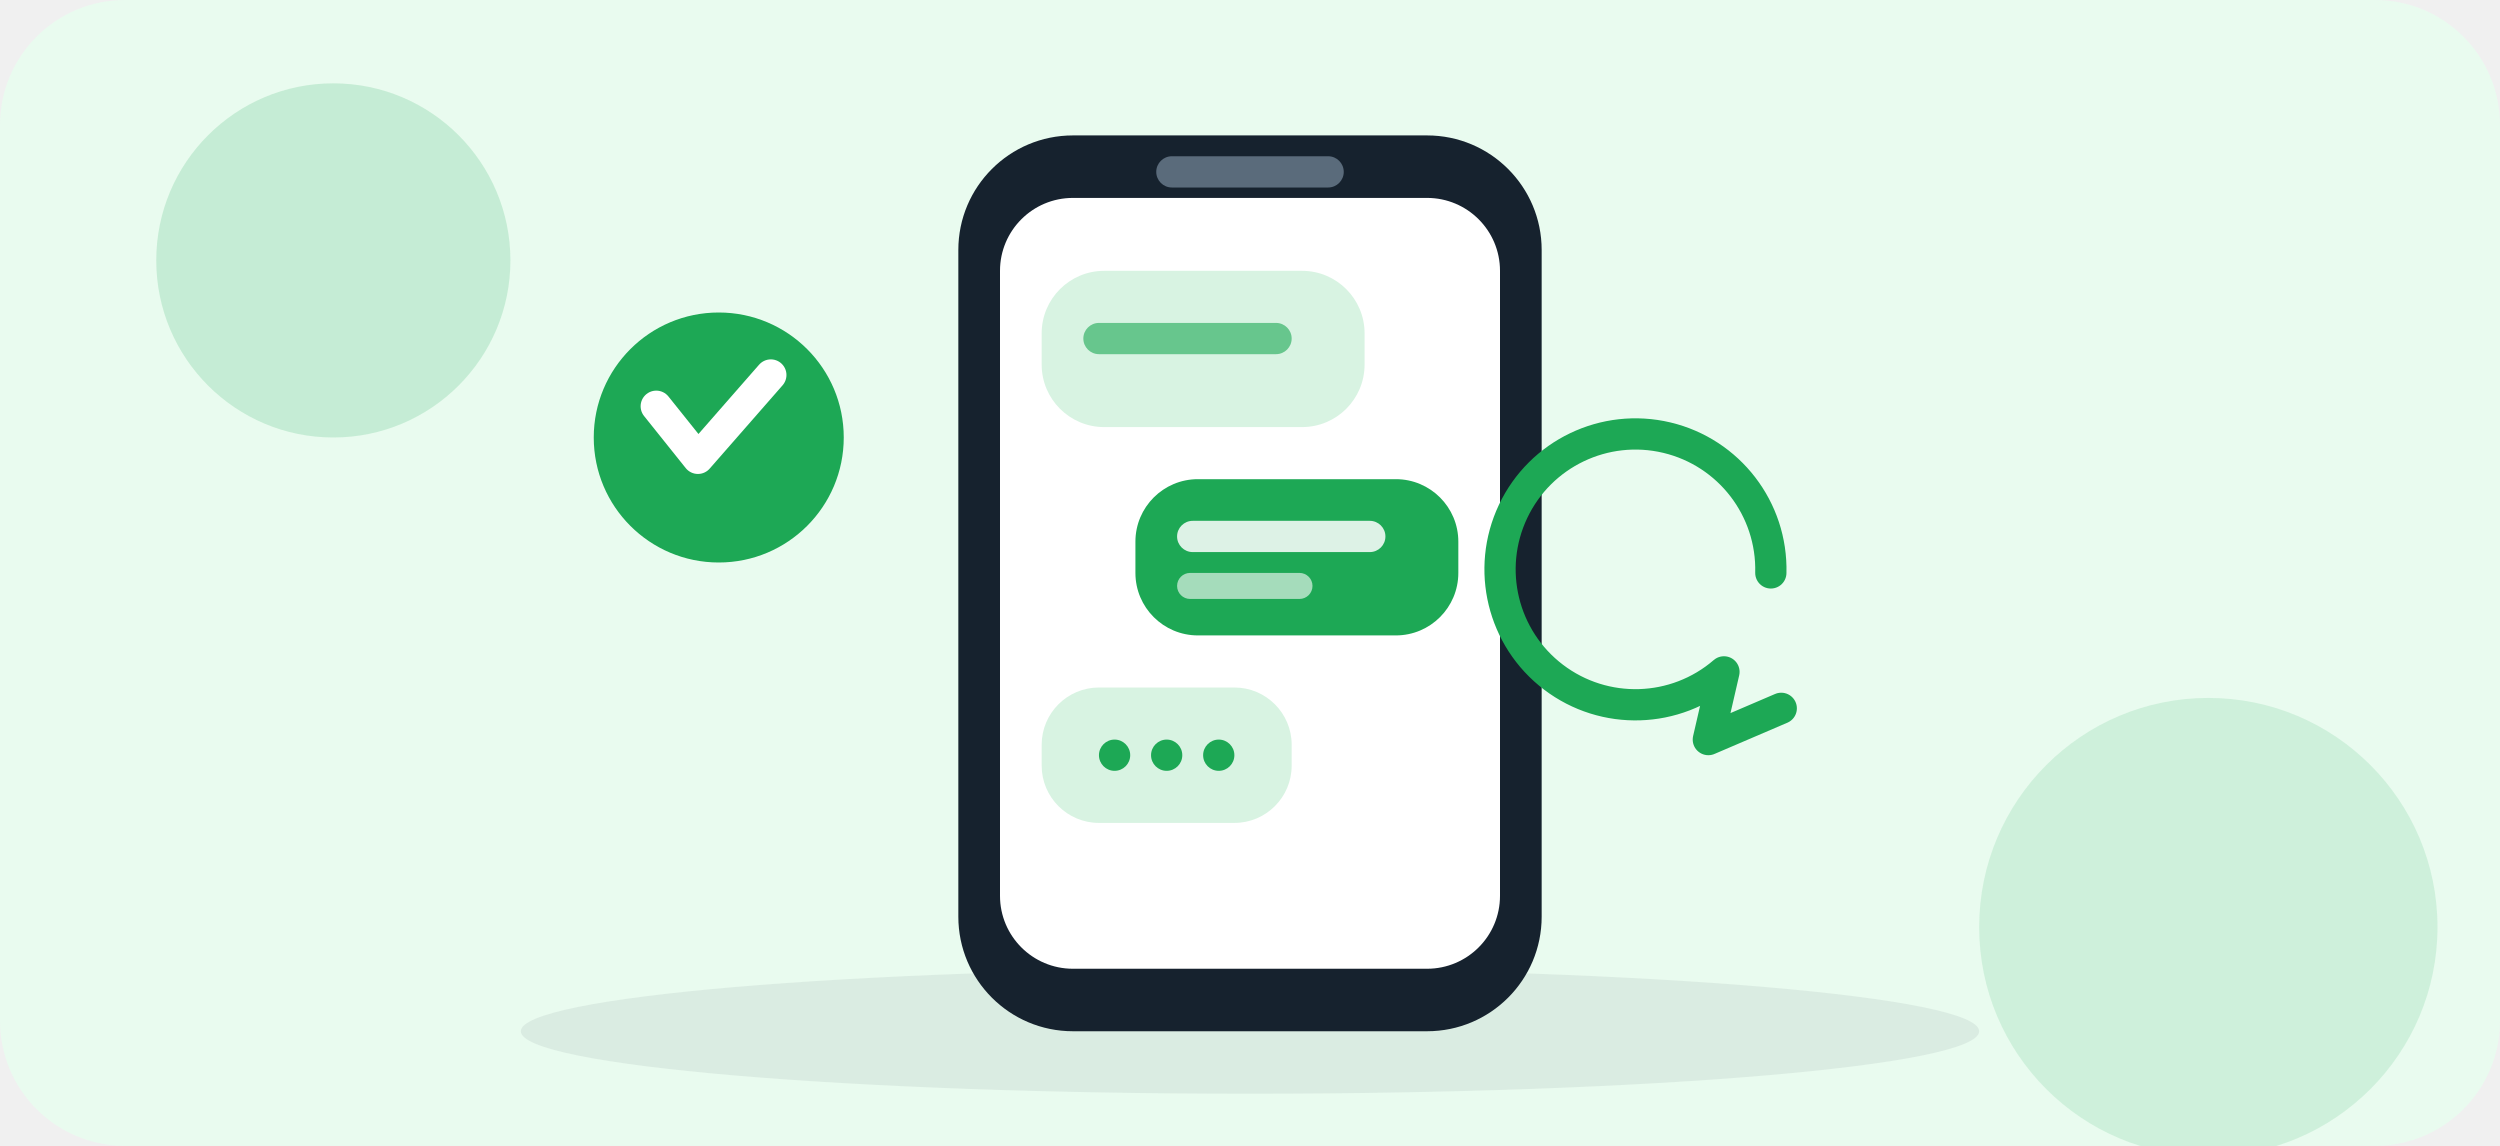
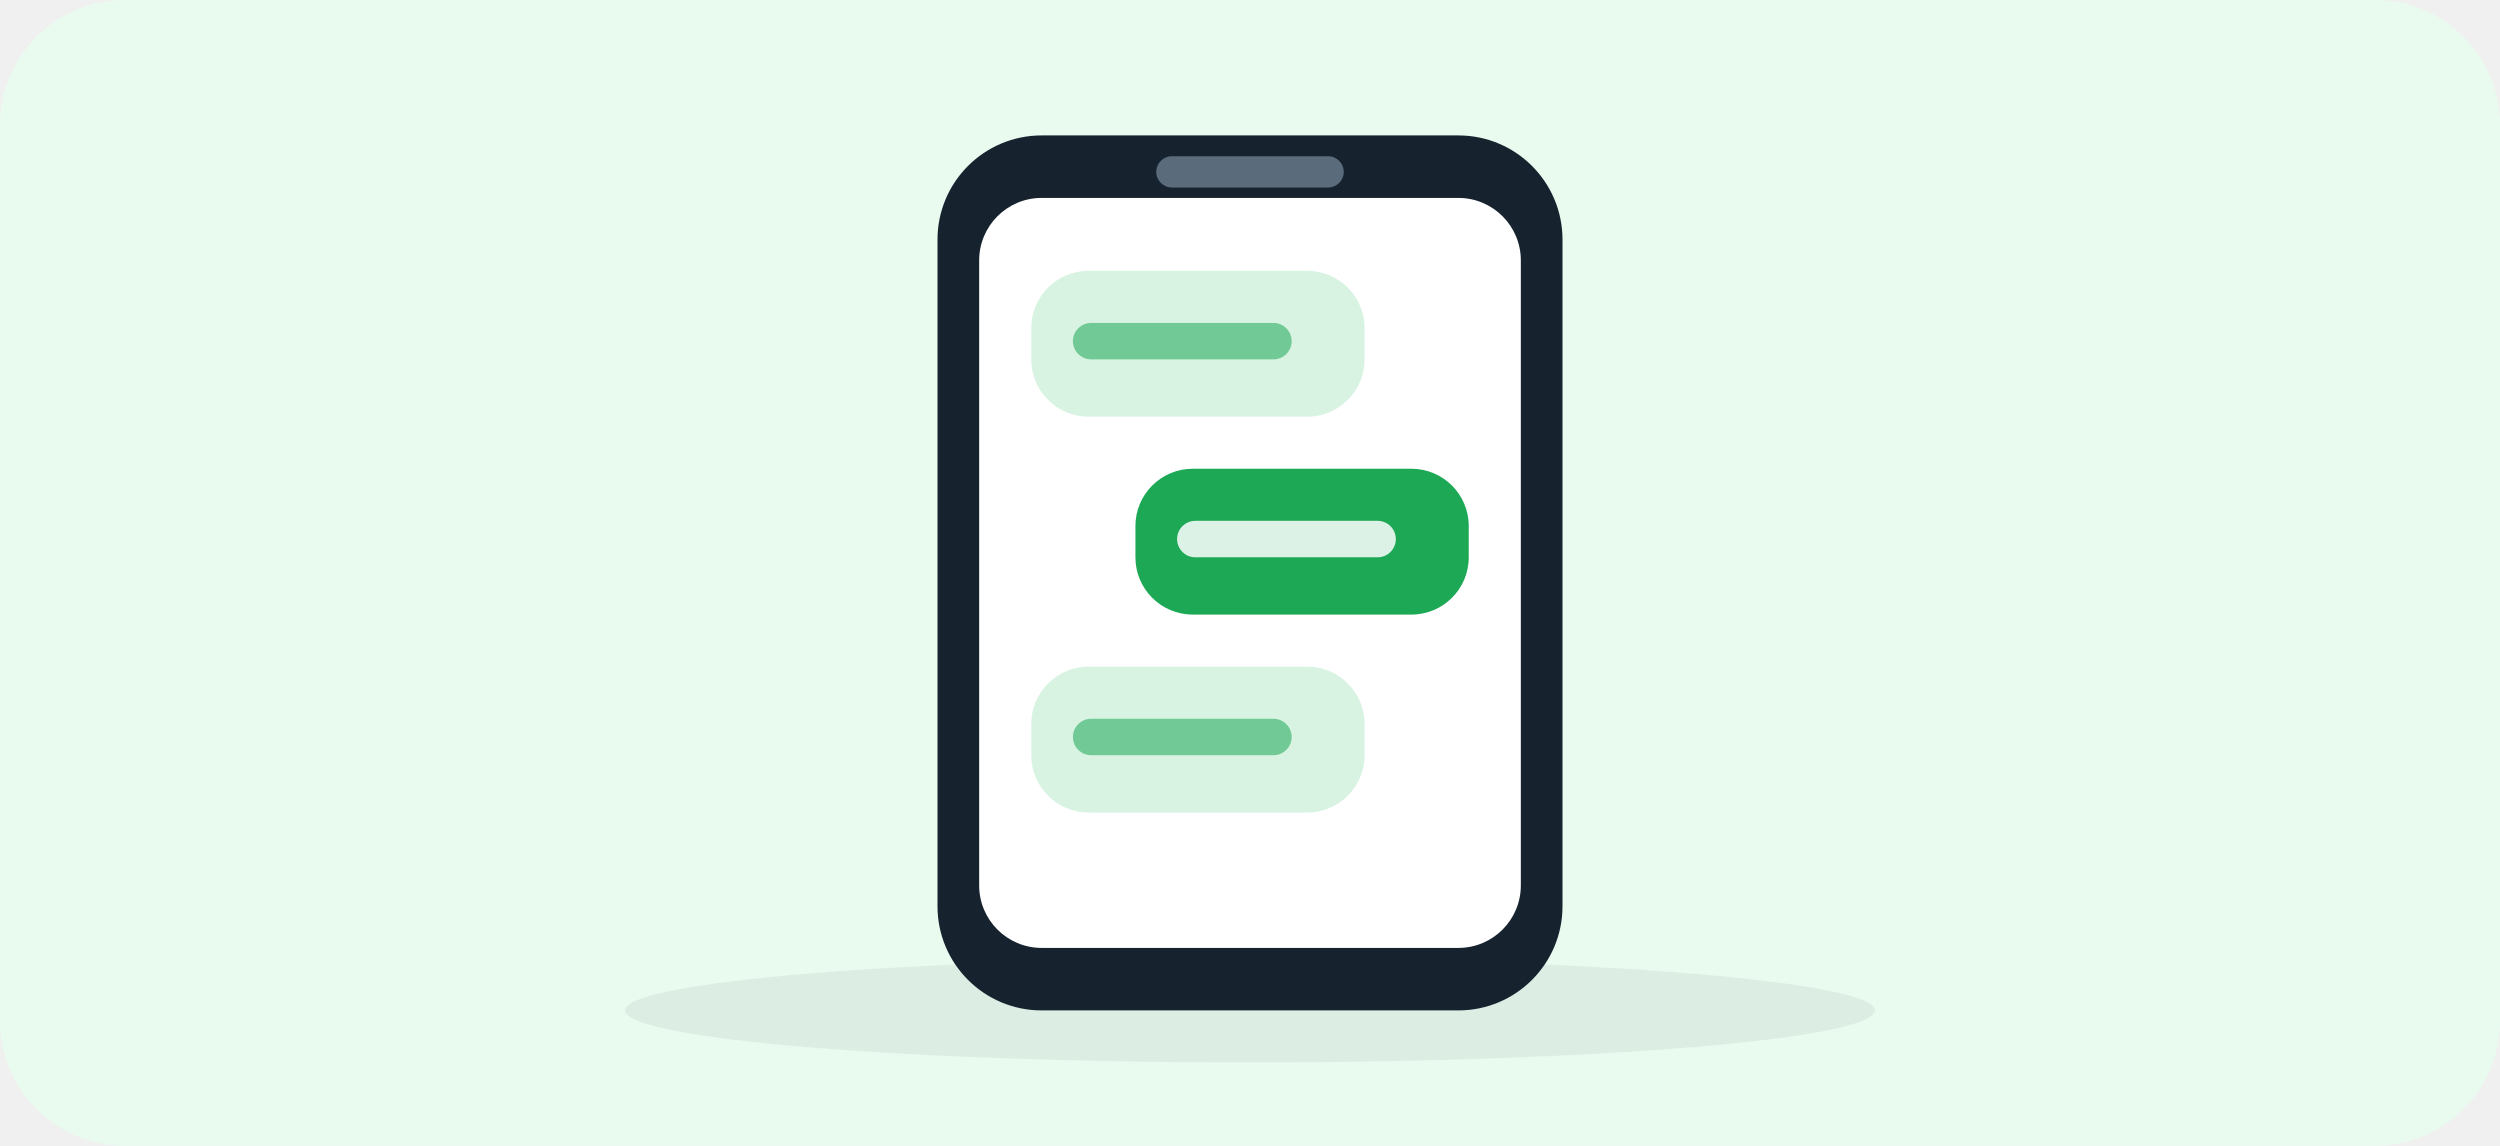
<svg xmlns="http://www.w3.org/2000/svg" viewBox="0 0 480 220" role="img" aria-hidden="true">
  <rect width="480" height="220" rx="24" fill="#e9fbef" />
-   <circle cx="64" cy="50" r="34" fill="#aee3c3" opacity="0.6" />
-   <circle cx="424" cy="178" r="44" fill="#aee3c3" opacity="0.45" />
-   <ellipse cx="240" cy="198" rx="140" ry="12" fill="#16222e" opacity="0.07" />
-   <rect x="184" y="26" width="112" height="172" rx="22" fill="#16222e" />
-   <rect x="192" y="38" width="96" height="148" rx="14" fill="#ffffff" />
+   <ellipse cx="240" cy="194" rx="120" ry="10" fill="#16222e" opacity="0.06" />
+   <rect x="180" y="26" width="120" height="168" rx="20" fill="#16222e" />
+   <rect x="188" y="38" width="104" height="144" rx="12" fill="#ffffff" />
  <rect x="222" y="30" width="36" height="6" rx="3" fill="#5a6b7b" />
-   <rect x="200" y="52" width="62" height="30" rx="12" fill="#d8f3e2" />
-   <rect x="208" y="62" width="40" height="6" rx="3" fill="#1da855" opacity="0.6" />
-   <rect x="218" y="92" width="62" height="30" rx="12" fill="#1da855" />
-   <rect x="226" y="100" width="40" height="6" rx="3" fill="#ffffff" opacity="0.85" />
-   <rect x="226" y="110" width="26" height="5" rx="2.5" fill="#ffffff" opacity="0.6" />
-   <rect x="200" y="132" width="48" height="26" rx="11" fill="#d8f3e2" />
-   <circle cx="214" cy="145" r="3" fill="#1da855" />
-   <circle cx="224" cy="145" r="3" fill="#1da855" />
-   <circle cx="234" cy="145" r="3" fill="#1da855" />
-   <circle cx="138" cy="84" r="24" fill="#1da855" />
-   <path d="M126 78l8 10 14-16" fill="none" stroke="#ffffff" stroke-width="6" stroke-linecap="round" stroke-linejoin="round" />
-   <path d="M340 110a26 26 0 1 0-9 19l-3 13 14-6" fill="none" stroke="#1da855" stroke-width="6" stroke-linecap="round" stroke-linejoin="round" />
+   <rect x="198" y="52" width="64" height="28" rx="11" fill="#d8f3e2" />
+   <rect x="206" y="62" width="42" height="7" rx="3.5" fill="#1da855" opacity="0.55" />
+   <rect x="218" y="90" width="64" height="28" rx="11" fill="#1da855" />
+   <rect x="226" y="100" width="42" height="7" rx="3.5" fill="#ffffff" opacity="0.85" />
+   <rect x="198" y="128" width="64" height="28" rx="11" fill="#d8f3e2" />
+   <rect x="206" y="138" width="42" height="7" rx="3.5" fill="#1da855" opacity="0.55" />
</svg>
